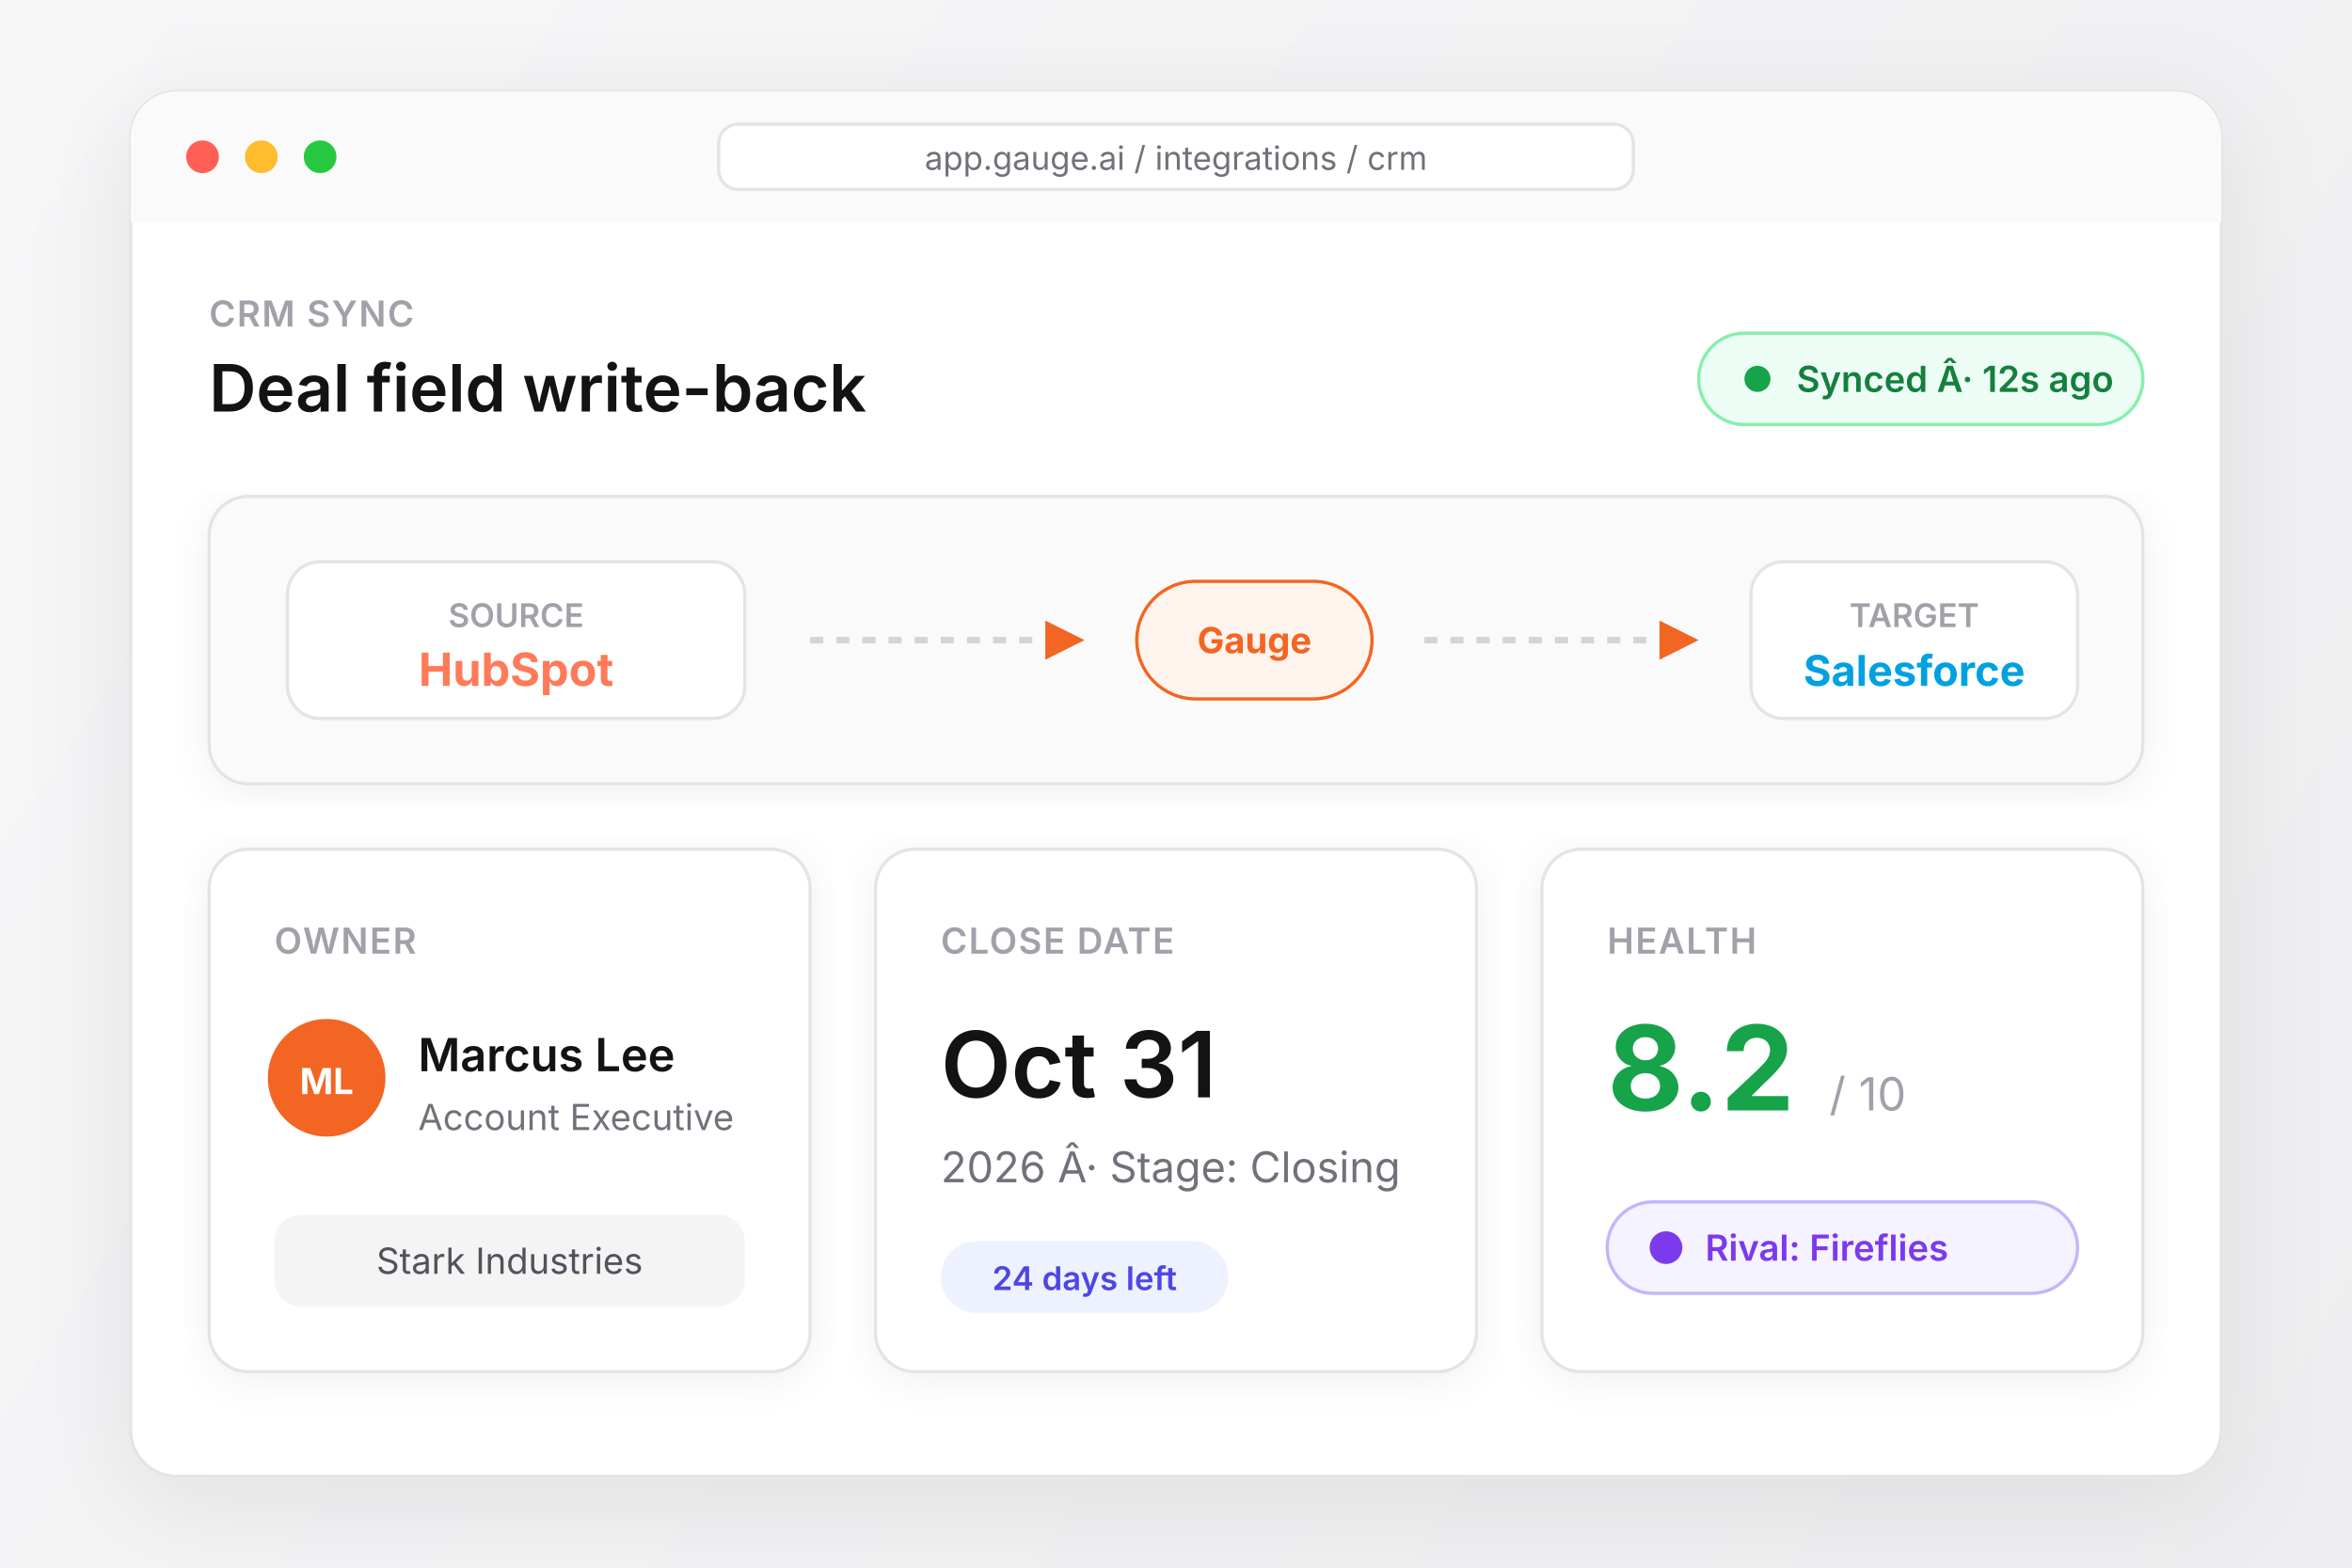
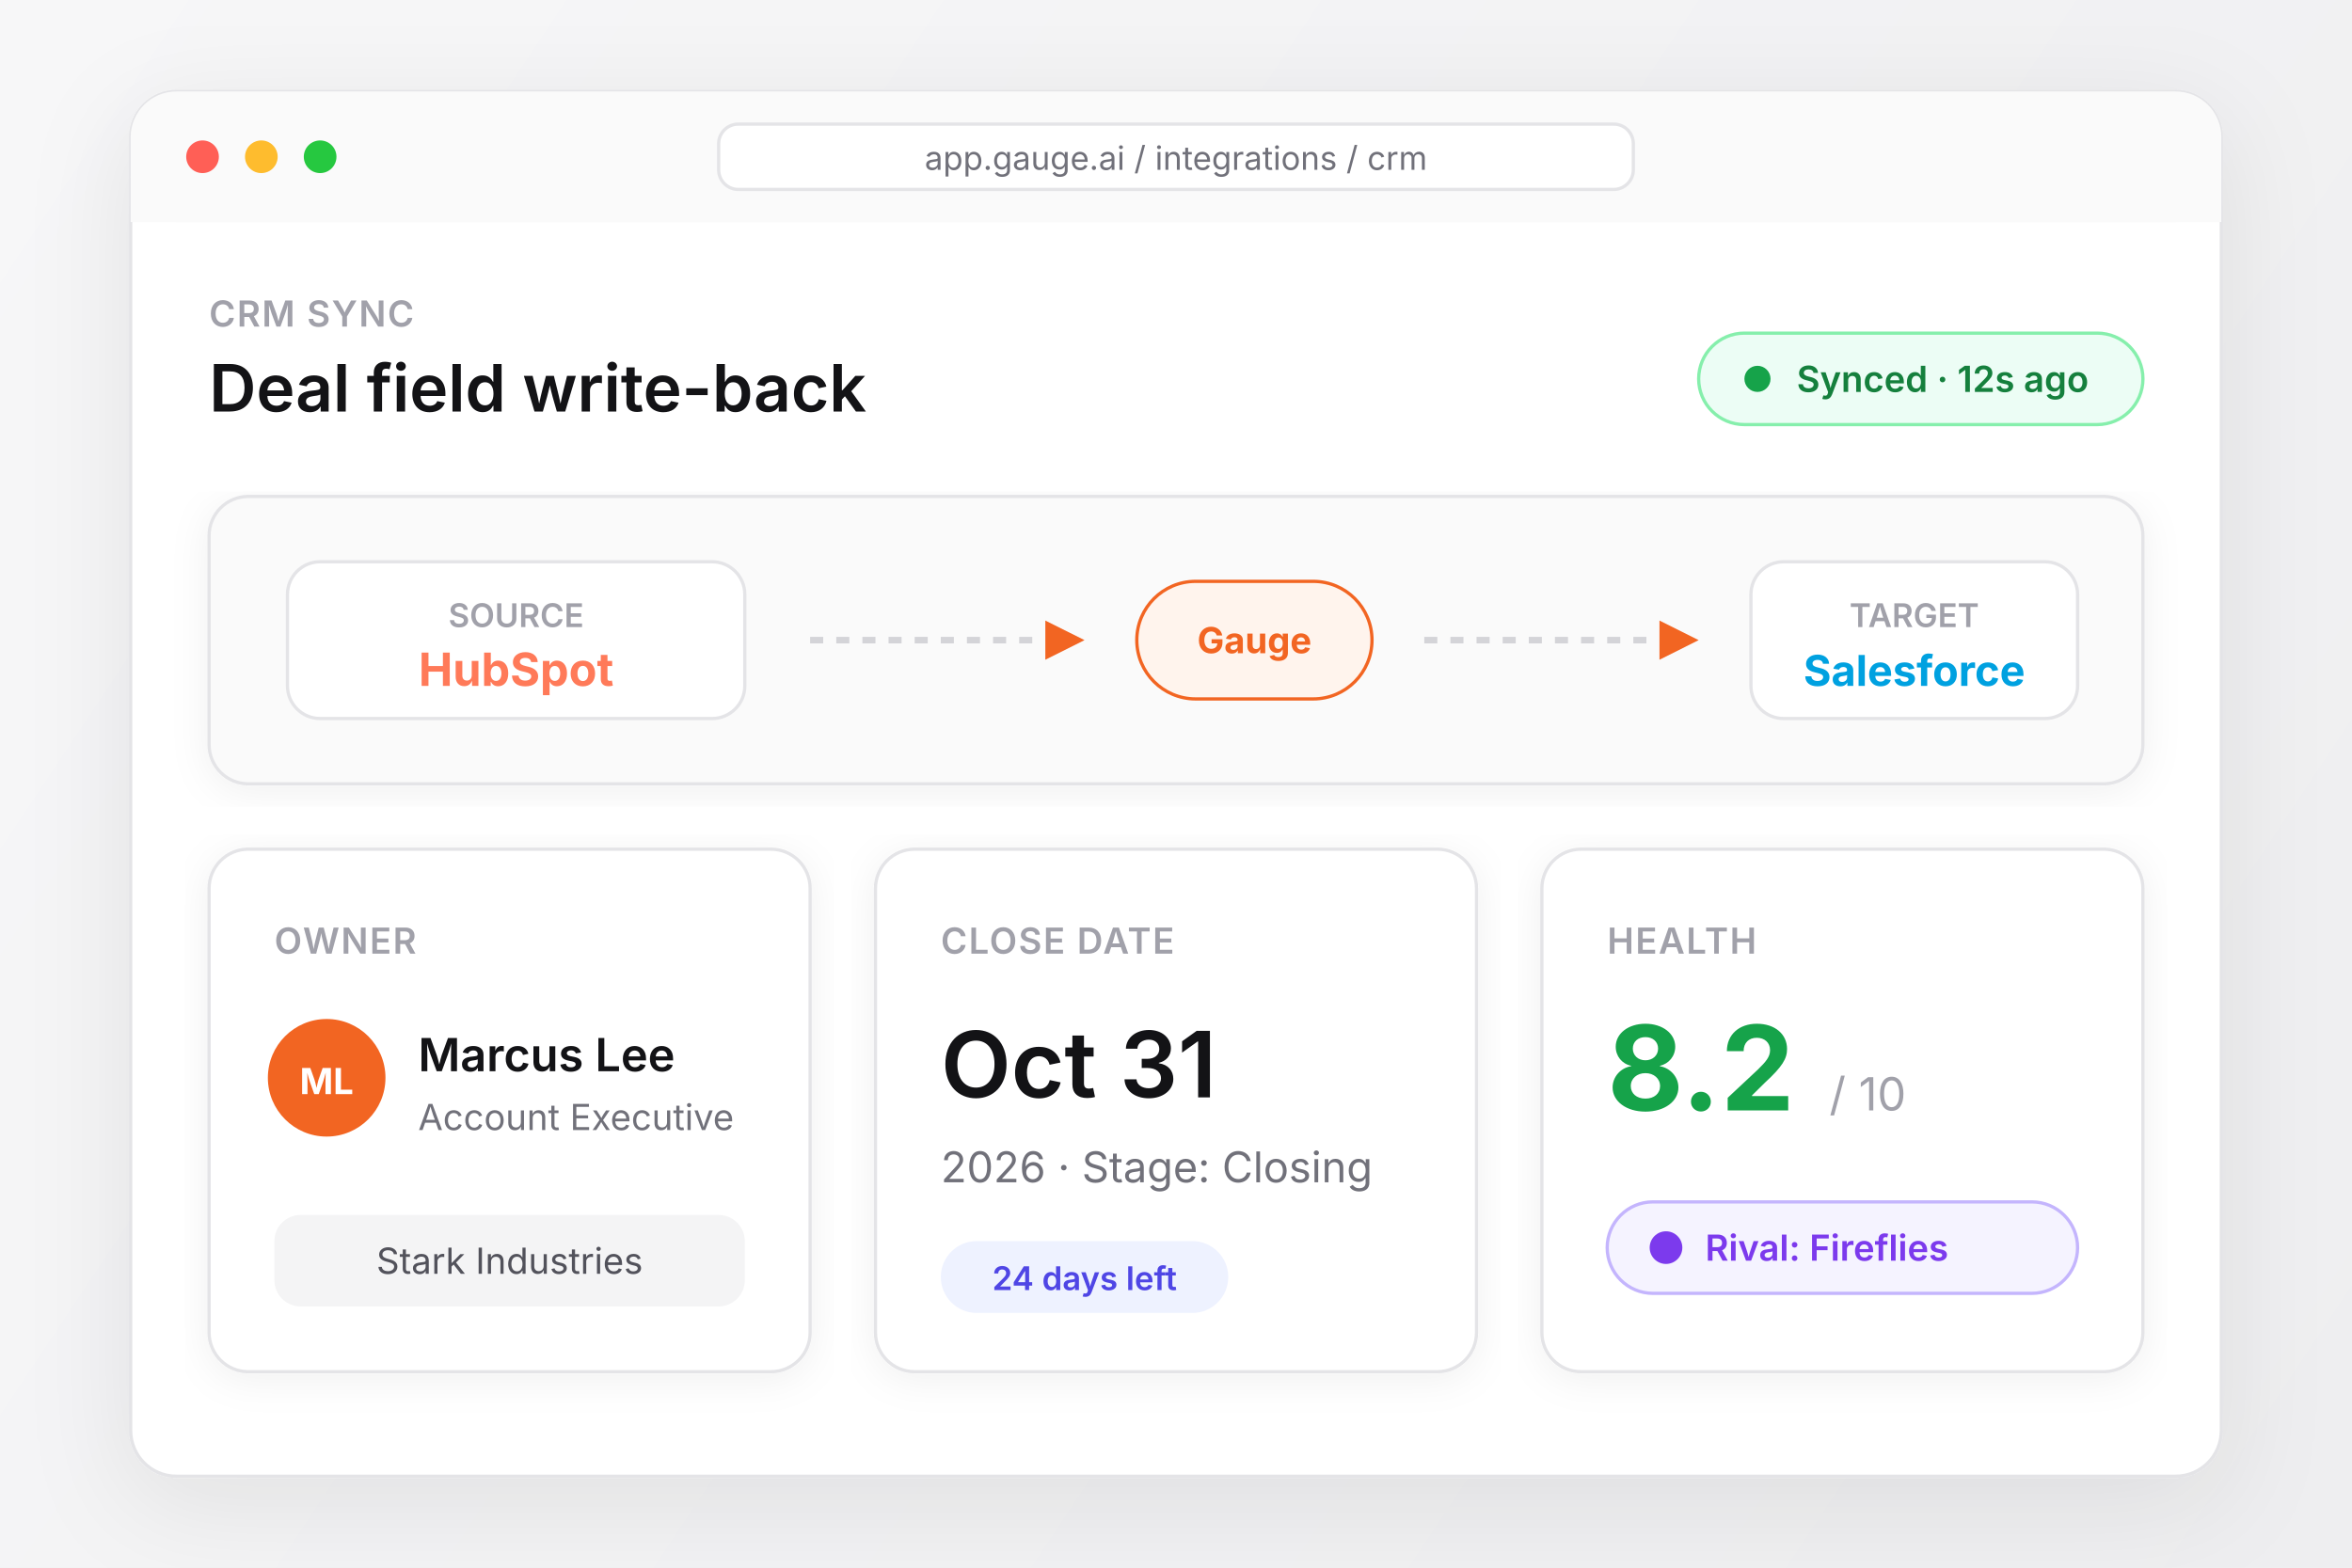
<svg xmlns="http://www.w3.org/2000/svg" viewBox="0 0 720 480" fill="none" role="img" aria-label="CRM sync panel HubSpot to Salesforce">
  <defs>
    <filter id="softShadow" x="-8%" y="-8%" width="116%" height="116%">
      <feDropShadow dx="0" dy="8" stdDeviation="16" flood-color="#131316" flood-opacity="0.08" />
    </filter>
    <filter id="cardShadow" x="-4%" y="-4%" width="108%" height="112%">
      <feDropShadow dx="0" dy="2" stdDeviation="6" flood-color="#131316" flood-opacity="0.06" />
    </filter>
    <linearGradient id="bgGrad" x1="0" y1="0" x2="720" y2="480" gradientUnits="userSpaceOnUse">
      <stop stop-color="#F7F7F8" />
      <stop offset="1" stop-color="#EEEEF0" />
    </linearGradient>
  </defs>
  <rect width="720" height="480" fill="url(#bgGrad)" />
  <g filter="url(#softShadow)">
    <rect x="40" y="28" width="640" height="424" rx="14" fill="#FFFFFF" stroke="#E4E4E7" stroke-width="1" />
    <rect x="40" y="28" width="640" height="40" rx="14" fill="#FAFAFA" />
    <rect x="40" y="54" width="640" height="14" fill="#FAFAFA" />
    <circle cx="62" cy="48" r="5" fill="#FF5F57" />
    <circle cx="80" cy="48" r="5" fill="#FEBC2E" />
    <circle cx="98" cy="48" r="5" fill="#28C840" />
    <rect x="220" y="38" width="280" height="20" rx="6" fill="#FFFFFF" stroke="#E4E4E7" />
    <text x="360" y="52" text-anchor="middle" font-family="ui-sans-serif, system-ui, -apple-system, BlinkMacSystemFont, 'Segoe UI', sans-serif" font-size="10" fill="#71717A">app.gauge.ai / integrations / crm</text>
  </g>
  <text x="64" y="100" font-family="ui-sans-serif, system-ui, -apple-system, BlinkMacSystemFont, 'Segoe UI', sans-serif" font-size="11" font-weight="600" fill="#A1A1AA" letter-spacing="0.04em">CRM SYNC</text>
  <text x="64" y="126" font-family="ui-sans-serif, system-ui, -apple-system, BlinkMacSystemFont, 'Segoe UI', sans-serif" font-size="20" font-weight="600" fill="#131316">Deal field write-back</text>
  <rect x="520" y="102" width="136" height="28" rx="14" fill="#ECFDF5" stroke="#86EFAC" />
  <circle cx="538" cy="116" r="4" fill="#16A34A" />
-   <text x="550" y="120" font-family="ui-sans-serif, system-ui, -apple-system, BlinkMacSystemFont, 'Segoe UI', sans-serif" font-size="11" font-weight="600" fill="#15803D">Synced Â· 12s ago</text>
+   <text x="550" y="120" font-family="ui-sans-serif, system-ui, -apple-system, BlinkMacSystemFont, 'Segoe UI', sans-serif" font-size="11" font-weight="600" fill="#15803D">Synced · 12s ago</text>
  <g filter="url(#cardShadow)">
    <rect x="64" y="152" width="592" height="88" rx="12" fill="#FAFAFA" stroke="#E4E4E7" />
  </g>
  <rect x="88" y="172" width="140" height="48" rx="10" fill="#FFFFFF" stroke="#E4E4E7" />
  <text x="158" y="192" text-anchor="middle" font-family="ui-sans-serif, system-ui, -apple-system, BlinkMacSystemFont, 'Segoe UI', sans-serif" font-size="10" font-weight="600" fill="#A1A1AA">SOURCE</text>
  <text x="158" y="210" text-anchor="middle" font-family="ui-sans-serif, system-ui, -apple-system, BlinkMacSystemFont, 'Segoe UI', sans-serif" font-size="14" font-weight="700" fill="#FF7A59">HubSpot</text>
  <path d="M248 196 H320" stroke="#D4D4D8" stroke-width="2" stroke-dasharray="4 4" />
  <polygon points="320,190 332,196 320,202" fill="#F26522" />
  <rect x="348" y="178" width="72" height="36" rx="18" fill="#FFF4ED" stroke="#F26522" />
  <text x="384" y="200" text-anchor="middle" font-family="ui-sans-serif, system-ui, -apple-system, BlinkMacSystemFont, 'Segoe UI', sans-serif" font-size="11" font-weight="700" fill="#F26522">Gauge</text>
  <path d="M436 196 H508" stroke="#D4D4D8" stroke-width="2" stroke-dasharray="4 4" />
  <polygon points="508,190 520,196 508,202" fill="#F26522" />
  <rect x="536" y="172" width="100" height="48" rx="10" fill="#FFFFFF" stroke="#E4E4E7" />
  <text x="586" y="192" text-anchor="middle" font-family="ui-sans-serif, system-ui, -apple-system, BlinkMacSystemFont, 'Segoe UI', sans-serif" font-size="10" font-weight="600" fill="#A1A1AA">TARGET</text>
  <text x="586" y="210" text-anchor="middle" font-family="ui-sans-serif, system-ui, -apple-system, BlinkMacSystemFont, 'Segoe UI', sans-serif" font-size="13" font-weight="700" fill="#00A1E0">Salesforce</text>
  <g filter="url(#cardShadow)">
    <rect x="64" y="260" width="184" height="160" rx="12" fill="#FFFFFF" stroke="#E4E4E7" />
  </g>
  <text x="84" y="292" font-family="ui-sans-serif, system-ui, -apple-system, BlinkMacSystemFont, 'Segoe UI', sans-serif" font-size="11" font-weight="600" fill="#A1A1AA" letter-spacing="0.04em">OWNER</text>
  <circle cx="100" cy="330" r="18" fill="#F26522" />
  <text x="100" y="335" text-anchor="middle" font-family="ui-sans-serif, system-ui, -apple-system, BlinkMacSystemFont, 'Segoe UI', sans-serif" font-size="11" font-weight="700" fill="#FFFFFF">ML</text>
  <text x="128" y="328" font-family="ui-sans-serif, system-ui, -apple-system, BlinkMacSystemFont, 'Segoe UI', sans-serif" font-size="14" font-weight="600" fill="#131316">Marcus Lee</text>
  <text x="128" y="346" font-family="ui-sans-serif, system-ui, -apple-system, BlinkMacSystemFont, 'Segoe UI', sans-serif" font-size="11" fill="#71717A">Account Executive</text>
  <rect x="84" y="372" width="144" height="28" rx="8" fill="#F4F4F5" />
  <text x="156" y="390" text-anchor="middle" font-family="ui-sans-serif, system-ui, -apple-system, BlinkMacSystemFont, 'Segoe UI', sans-serif" font-size="11" fill="#52525B">Stark Industries</text>
  <g filter="url(#cardShadow)">
    <rect x="268" y="260" width="184" height="160" rx="12" fill="#FFFFFF" stroke="#E4E4E7" />
  </g>
  <text x="288" y="292" font-family="ui-sans-serif, system-ui, -apple-system, BlinkMacSystemFont, 'Segoe UI', sans-serif" font-size="11" font-weight="600" fill="#A1A1AA" letter-spacing="0.04em">CLOSE DATE</text>
  <text x="288" y="336" font-family="ui-sans-serif, system-ui, -apple-system, BlinkMacSystemFont, 'Segoe UI', sans-serif" font-size="28" font-weight="600" fill="#131316">Oct 31</text>
-   <text x="288" y="362" font-family="ui-sans-serif, system-ui, -apple-system, BlinkMacSystemFont, 'Segoe UI', sans-serif" font-size="13" fill="#71717A">2026 Â· Stage: Closing</text>
+   <text x="288" y="362" font-family="ui-sans-serif, system-ui, -apple-system, BlinkMacSystemFont, 'Segoe UI', sans-serif" font-size="13" fill="#71717A">2026 · Stage: Closing</text>
  <rect x="288" y="380" width="88" height="22" rx="11" fill="#EEF2FF" />
  <text x="332" y="395" text-anchor="middle" font-family="ui-sans-serif, system-ui, -apple-system, BlinkMacSystemFont, 'Segoe UI', sans-serif" font-size="10" font-weight="600" fill="#4F46E5">24 days left</text>
  <g filter="url(#cardShadow)">
    <rect x="472" y="260" width="184" height="160" rx="12" fill="#FFFFFF" stroke="#E4E4E7" />
  </g>
  <text x="492" y="292" font-family="ui-sans-serif, system-ui, -apple-system, BlinkMacSystemFont, 'Segoe UI', sans-serif" font-size="11" font-weight="600" fill="#A1A1AA" letter-spacing="0.04em">HEALTH</text>
  <text x="492" y="340" font-family="ui-sans-serif, system-ui, -apple-system, BlinkMacSystemFont, 'Segoe UI', sans-serif" font-size="36" font-weight="700" fill="#16A34A">8.2</text>
  <text x="560" y="340" font-family="ui-sans-serif, system-ui, -apple-system, BlinkMacSystemFont, 'Segoe UI', sans-serif" font-size="14" fill="#A1A1AA">/ 10</text>
  <rect x="492" y="368" width="144" height="28" rx="14" fill="#F5F3FF" stroke="#C4B5FD" />
  <circle cx="510" cy="382" r="5" fill="#7C3AED" />
  <text x="522" y="386" font-family="ui-sans-serif, system-ui, -apple-system, BlinkMacSystemFont, 'Segoe UI', sans-serif" font-size="11" font-weight="600" fill="#7C3AED">Rival: Fireflies</text>
</svg>
